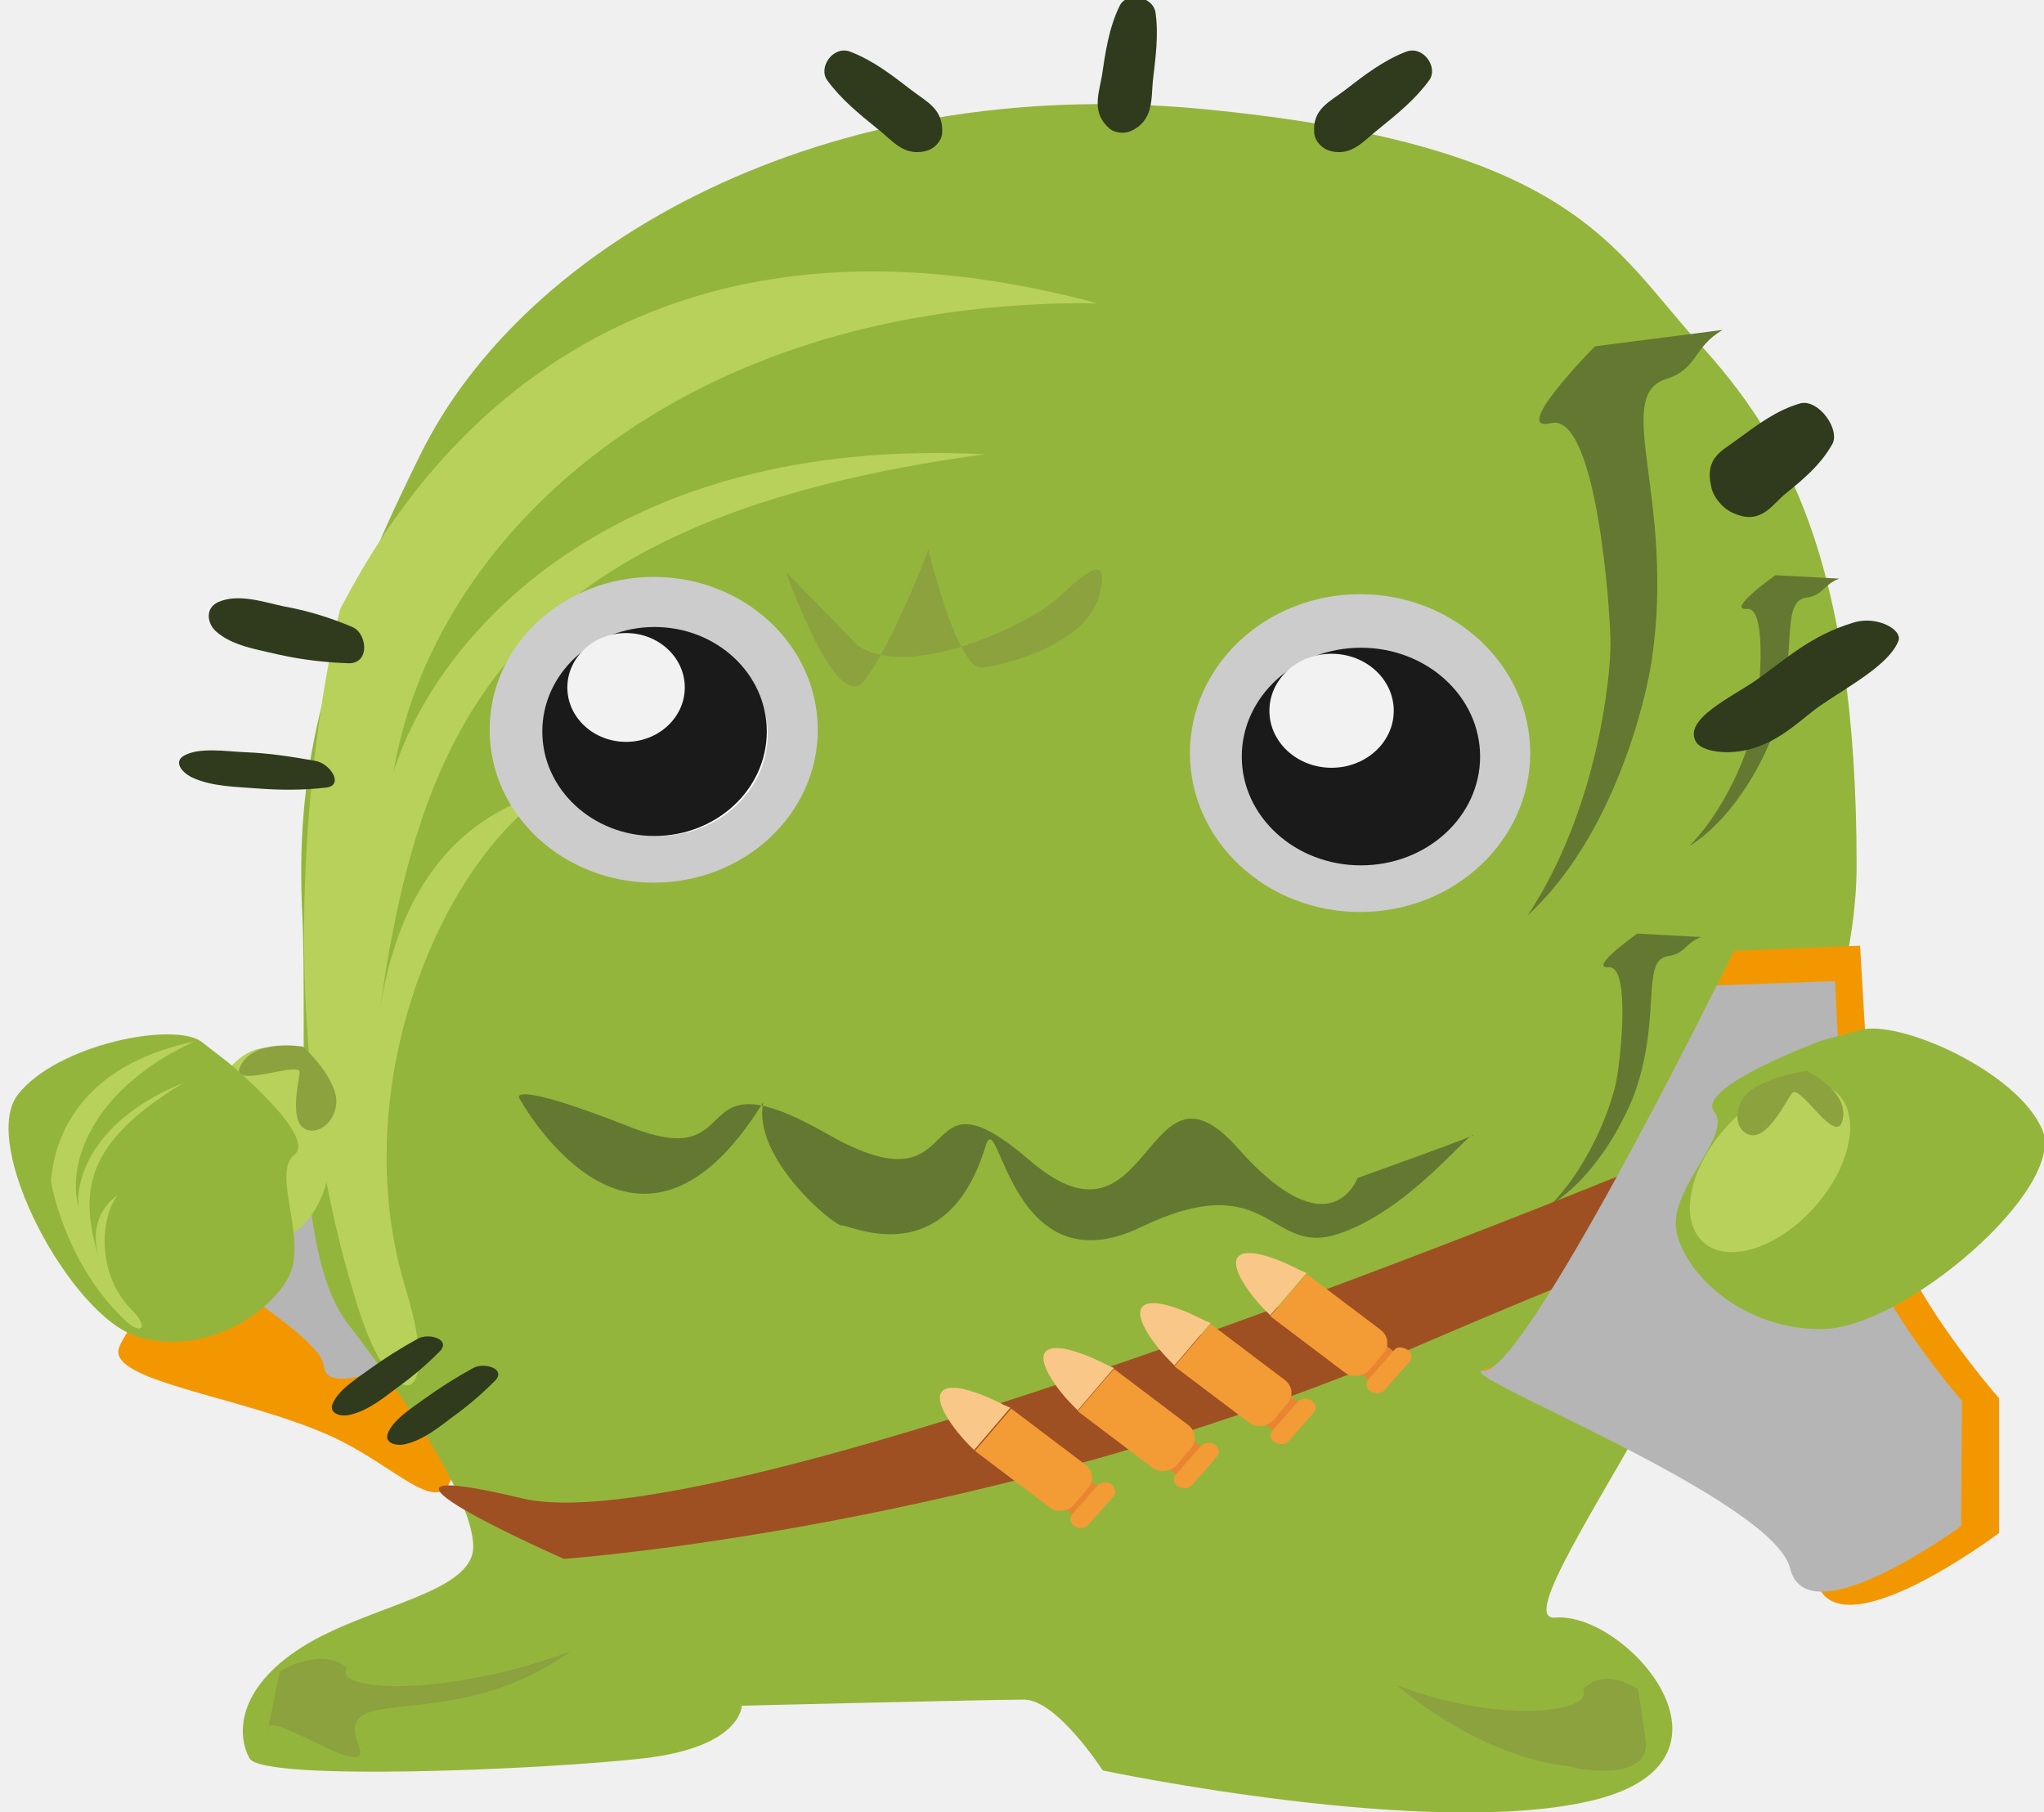
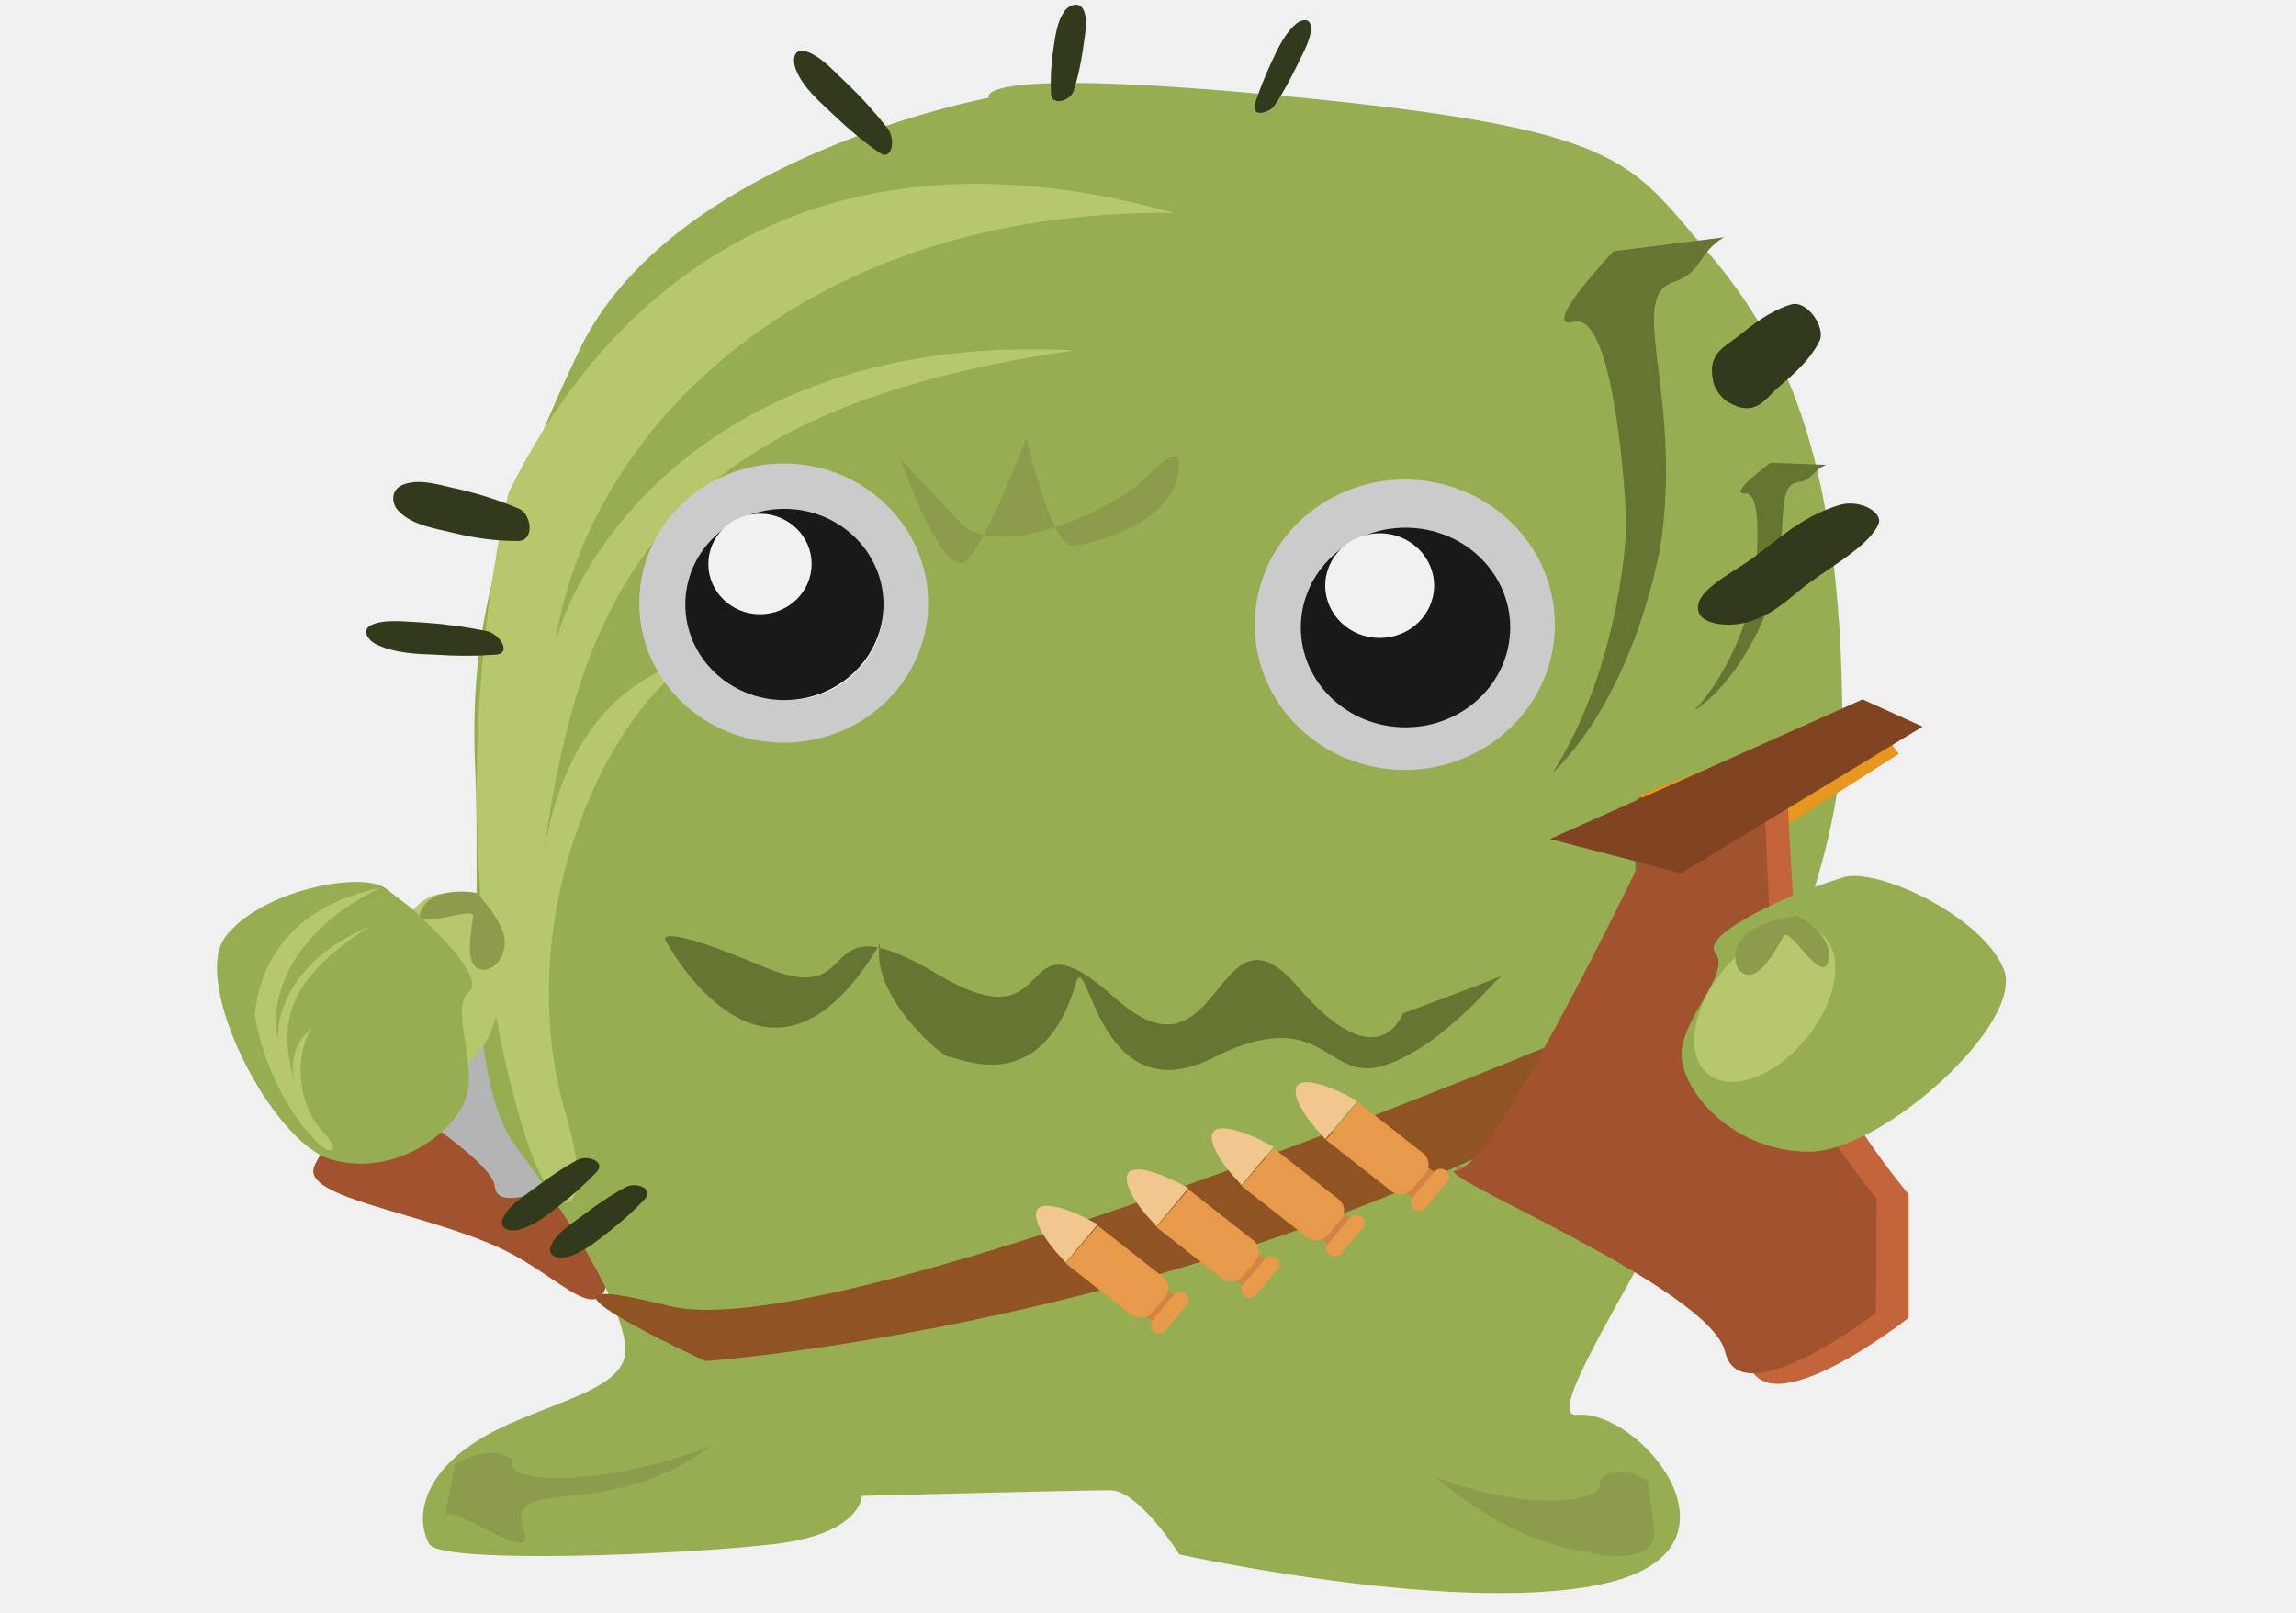
- <svg xmlns="http://www.w3.org/2000/svg" version="1.1" id="圖層_1" x="0px" y="0px" viewBox="0 0 236.7 209.8" style="enable-background:new 0 0 236.7 209.8;" xml:space="preserve">
+ <svg xmlns="http://www.w3.org/2000/svg" version="1.1" id="圖層_1" x="0px" y="0px" viewBox="0 0 329 231" style="enable-background:new 0 0 329 231;" xml:space="preserve">
  <style type="text/css">
- 	.st0{fill:#F39700;}
- 	.st1{fill:#B5B5B5;}
- 	.st2{fill:#94B53C;}
- 	.st3{fill:#637931;}
- 	.st4{fill:#8CA23E;}
- 	.st5{fill:#B8D15A;}
- 	.st6{fill:#2F3B1C;}
- 	.st7{fill:#CCCCCC;}
+ 	.st0{fill:#A0532C;}
+ 	.st1{fill:#B5B4B4;}
+ 	.st2{fill:#96AD52;}
+ 	.st3{fill:#657532;}
+ 	.st4{fill:#8C9C4C;}
+ 	.st5{fill:#B6C86B;}
+ 	.st6{fill:#313A1B;}
+ 	.st7{fill:#CBCBCB;}
	.st8{fill:#FFFFFF;}
- 	.st9{fill:#1A1A1A;}
- 	.st10{fill:#F2F2F2;}
- 	.st11{fill:#9F5023;}
- 	.st12{fill:#E98530;}
- 	.st13{fill:#F39B35;}
- 	.st14{fill:#F9C889;}
+ 	.st9{fill:#18191A;}
+ 	.st10{fill:#F1F1F1;}
+ 	.st11{fill:#905324;}
+ 	.st12{fill:#E7961F;}
+ 	.st13{fill:#C4643A;}
+ 	.st14{fill:#D38445;}
+ 	.st15{fill:#E69A4A;}
+ 	.st16{fill:#F2C78F;}
+ 	.st17{fill:#814422;}
</style>
+   <path class="st0" d="M81,123.2c0,0-10.5,13.9-15.5,19.3c-5,5.4-18.9,20.3-20.5,24.7c-1.6,4.4,15,6.4,26.2,11.4s17.3,16.2,16.1-4.4  C86.1,153.8,81,123.2,81,123.2z" />
+   <path class="st1" d="M72.3,137c0,0-14.5,19.6-16.8,19.2c-2.3-0.4,15.1,9.7,15.4,13.8c0.3,4.1,10.1-0.8,10.1-0.8l1.2-6.9  c0,0-5.1-8-4.5-13.2s1.3-11.3,1.3-11.3L72.3,137z" />
+   <path class="st2" d="M141.7,14c0,0-45.5,8.5-58.7,36.2s-15.7,43.1-14.9,60.1c0.8,17-1.7,43.9,5.8,53.9s15.7,23.1,15.7,29.3  s-13.2,7.7-21.5,13.1s-8.3,11.6-6.6,14.6s37.2,1.5,49.6,0s12.4-6.9,12.4-6.9s31.4-0.8,35.6-0.8c4.1,0,9.9,9.2,9.9,9.2  s41.7,9.2,62,3.9s3.9-24.7-5-23.9c-8.8,0.8,38-58.6,38-98.6s-9.1-56.2-19.8-68.6s-11.6-17-58.7-21.6S141.7,14,141.7,14z" />
+   <path class="st3" d="M247,34c-3.8,2.3-3,5-7.2,6.4c-6.7,2.2,1.1,15.8-1.7,36.7c-0.8,5.6-5,23.3-15.6,33.6  c8.8-13.9,10.5-31.3,10.5-35.6c0-4.3-1.8-30.4-7.4-29c-5.3,1.4,5.6-10.1,5.6-10.1L247,34z" />
+   <path class="st3" d="M244.2,113.6c-2,0.8-1.9,2.2-4.1,2.5c-3.5,0.5-0.9,7.8-4.2,17.7c-0.9,2.7-4.5,10.9-10.6,15  c5.5-6,7.9-14.3,8.3-16.4c0.4-2.1,1.9-14.9-1-14.7c-2.7,0.2,3.6-4.4,3.6-4.4L244.2,113.6z" />
+   <path class="st3" d="M261.7,66.6c-2,0.8-1.9,2.2-4.1,2.5c-3.5,0.5-0.9,7.8-4.2,17.7c-0.9,2.7-4.5,10.9-10.6,15  c5.5-6,7.9-14.3,8.3-16.4c0.4-2.1,1.9-14.9-1-14.7c-2.7,0.2,3.6-4.4,3.6-4.4L261.7,66.6z" />
+   <path class="st4" d="M63.7,217.6c-0.6-3.5,13.6,7.4,11.4,1.8c-3.3-8.5,11.9-1,26.7-12.2c-16.2,6.2-30.3,5.2-28.2,2.1  c-3.3-2.9-8.4,0.5-8.4,0.5L63.7,217.6z" />
+   <path class="st4" d="M227.6,222.3c0,0-9.9-0.4-21.9-10.7c13.3,5.3,25.1,3.5,23.4,0.6c2.8-3,7,0,7,0s0.6,3.5,0.9,6.9  C237.7,224.6,227.9,222.7,227.6,222.3z" />
+   <path class="st5" d="M72.9,70.5c5.2-10.1,29.1-58.5,95.3-40C114.7,30,84.3,62,79.6,91.8c5.3-17.4,27.1-44.1,74.4-41.6  C95.8,58.5,83.2,83.3,77.8,123c3.1-20.2,13.7-26.5,21.8-28.7c-13.5,8.5-26.5,38.5-18.5,65.4c4.6,15.7-1.7,16.9-6,2.5  C61.2,116.7,72.9,70.5,72.9,70.5z" />
+   <path class="st6" d="M254.7,55.6c2.2-1.9,4.6-3.9,6-6.7c1-1.9-1.7-5.9-4-5.3c-3,0.9-5.4,2.8-7.8,4.7c-1.9,1.5-4.3,2.4-3.4,6.4  c0.2,1.1,1.3,2.5,2.3,3C251.5,59.8,252.9,57.2,254.7,55.6z" />
+   <path class="st6" d="M263.4,72.4c-5.4,1.7-8.7,5-12.3,7.6c-3.2,2.3-9.2,5.1-7.5,8.1c0.6,0.9,2.2,1.4,4.1,1.4  c5.6-0.1,8.8-4.1,11.7-6.1c3.4-2.5,8.6-5.4,9.8-8.4C269.8,73.4,266.5,71.4,263.4,72.4z" />
+   <path class="st6" d="M74.4,72.9c-2.8-1.2-5.6-2.1-8.6-2.8c-2.5-0.5-5.7-1.7-8.2-0.6c-1.7,0.8-1.5,2.8-0.4,3.8c2,2,5.2,2.4,8,3.1  c2.9,0.7,5.8,1.1,8.8,1.1C76.7,77.7,76.2,73.7,74.4,72.9z" />
+   <path class="st6" d="M69.7,90.4c-3-0.6-5.9-1-8.9-1.2c-2.5-0.1-5.8-0.6-7.7,0.4c-1.3,0.7-0.4,2.2,1,2.8c2.6,1.2,5.6,1.3,8.4,1.4  c2.9,0.2,5.6,0.2,8.4,0C73.5,93.7,71.6,90.8,69.7,90.4z" />
+   <path class="st6" d="M127.2,18.4c-1.9-2.4-3.8-4.5-5.9-6.5c-1.8-1.7-4-4.2-6.1-4.6c-1.5-0.3-1.7,1.4-1.1,2.8  c1.1,2.6,3.4,4.5,5.4,6.4c2.1,2,4.1,3.7,6.4,5.3C127.8,23.3,128.4,20,127.2,18.4z" />
+   <path class="st6" d="M153.8,13.1c0.7-2.1,1.1-4.1,1.4-6.2c0.2-1.7,0.8-4.1,0-5.6c-0.6-1.1-2-0.6-2.6,0.2c-1.2,1.6-1.4,3.9-1.7,5.8  c-0.3,2.1-0.4,4-0.3,6.1C150.7,15.3,153.4,14.4,153.8,13.1z" />
+   <path class="st6" d="M182.7,15c1.3-1.9,2.3-3.9,3.3-5.9c0.8-1.7,2.1-3.9,1.8-5.5c-0.2-1.1-1.5-0.8-2.3,0c-1.6,1.5-2.5,3.6-3.4,5.5  c-0.9,2-1.7,3.9-2.3,5.9C179.3,16.8,181.9,16.3,182.7,15z" />
+   <path class="st6" d="M82.7,166.2c-2.2,1.2-4.2,2.6-6.2,4.1c-1.6,1.2-4,2.7-4.5,4.5c-0.4,1.2,1,1.7,2.3,1.4c2.3-0.6,4.2-2.2,6-3.6  c1.9-1.5,3.6-3,5.2-4.7C86.9,166.4,84.1,165.4,82.7,166.2z" />
+   <path class="st6" d="M89.6,170.1c-2.2,1.2-4.2,2.6-6.2,4.1c-1.6,1.2-4,2.7-4.5,4.5c-0.4,1.2,1,1.7,2.3,1.4c2.3-0.6,4.2-2.2,6-3.6  c1.9-1.5,3.6-3,5.2-4.7C93.8,170.2,91,169.3,89.6,170.1z" />
+   <ellipse class="st7" cx="112.3" cy="86.4" rx="20.7" ry="20" />
+   <ellipse class="st8" cx="112.8" cy="86.9" rx="13.8" ry="13.4" />
  <g>
-     <g>
-       <g>
-         <g>
-           <g>
-             <path class="st0" d="M46.9,117.1c0,0-9.7,12.3-14.3,17S15.3,152,13.8,156c-1.5,3.9,13.8,5.6,24.1,10.1s15.9,14.3,14.8-3.9       C51.6,144,46.9,117.1,46.9,117.1z" />
-             <path class="st1" d="M38.9,129.2c0,0-13.3,17.3-15.5,16.9c-2.1-0.4,13.9,8.5,14.1,12.1c0.3,3.6,9.3-0.7,9.3-0.7l1.1-6.1       c0,0-4.7-7.1-4.2-11.6s1.2-9.9,1.2-9.9L38.9,129.2z" />
-           </g>
-           <path class="st2" d="M48.7,52.6C36.5,77.1,34.3,90.7,35,105.7s-1.5,38.8,5.3,47.6s14.5,20.4,14.5,25.8s-12.2,6.8-19.8,11.6      s-7.6,10.2-6.1,12.9c1.5,2.7,34.2,1.3,45.6,0s11.4-6.1,11.4-6.1s28.9-0.7,32.7-0.7c3.8,0,9.1,8.2,9.1,8.2s38.3,8.1,57,3.4      s3.6-21.8-4.6-21.1c-8.1,0.7,34.9-51.7,34.9-87.1c0-35.4-8.4-49.7-18.3-60.5s-14.3-23-57.7-27.1S60.8,28.1,48.7,52.6z" />
-           <path class="st3" d="M199.5,38.2c-3.5,2-2.8,4.5-6.6,5.7c-6.2,2,1.1,13.9-1.6,32.4c-0.7,4.9-4.5,20.6-14.4,29.7      c8.1-12.2,9.6-27.6,9.6-31.4c0-3.8-1.6-26.9-6.9-25.6c-4.9,1.2,5.1-8.9,5.1-8.9L199.5,38.2z" />
-           <path class="st3" d="M197,108.5c-1.9,0.7-1.8,1.9-3.8,2.2c-3.2,0.4-0.8,6.8-3.8,15.6c-0.8,2.3-4.1,9.6-9.8,13.2      c5.1-5.3,7.3-12.6,7.6-14.5c0.4-1.9,1.7-13.2-0.9-13c-2.5,0.2,3.3-3.9,3.3-3.9L197,108.5z" />
-           <path class="st3" d="M213,67c-1.9,0.7-1.8,1.9-3.8,2.2c-3.2,0.4-0.8,6.8-3.8,15.6c-0.8,2.3-4.1,9.6-9.8,13.2      c5.1-5.3,7.3-12.6,7.6-14.5c0.4-1.9,1.7-13.2-0.9-13c-2.5,0.2,3.3-3.9,3.3-3.9L213,67z" />
-           <path class="st4" d="M31,200.4c-0.5-3.1,12.5,6.6,10.5,1.6c-3-7.5,10.9-0.9,24.6-10.8c-14.9,5.5-27.8,4.6-25.9,1.9      c-3-2.5-7.8,0.4-7.8,0.4L31,200.4z" />
-           <path class="st4" d="M181.8,204.5c0,0-9.1-0.3-20.1-9.4c12.2,4.7,23.1,3.1,21.6,0.5c2.6-2.7,6.4,0,6.4,0s0.5,3.1,0.9,6.1      C191,206.5,182.1,204.8,181.8,204.5z" />
-           <path class="st5" d="M39.4,70.5c4.8-8.9,26.7-51.7,87.6-35.4C77.8,34.7,49.9,63,45.6,89.3c4.9-15.4,24.9-38.9,68.4-36.7      c-53.5,7.3-65.1,29.2-70,64.3C46.8,99,56.5,93.5,64,91.5c-12.4,7.5-24.3,34-17,57.8c4.3,13.9-1.5,14.9-5.5,2.2      C28.7,111.3,39.4,70.5,39.4,70.5z" />
-           <path class="st6" d="M206.6,57.3c2.1-1.7,4.2-3.4,5.6-5.9c0.9-1.7-1.6-5.2-3.7-4.7c-2.8,0.8-5,2.5-7.2,4.1      c-1.8,1.4-4,2.1-3.1,5.7c0.2,1,1.2,2.2,2.1,2.7C203.7,61,205,58.7,206.6,57.3z" />
-           <path class="st6" d="M214.6,72.1c-5,1.5-8,4.4-11.3,6.7c-2.9,2-8.4,4.5-6.9,7.1c0.5,0.8,2,1.2,3.7,1.2c5.1-0.1,8.1-3.6,10.7-5.4      c3.2-2.2,7.9-4.7,9-7.4C220.5,73,217.4,71.2,214.6,72.1z" />
-           <path class="st6" d="M40.8,72.6c-2.6-1.1-5.2-1.9-8-2.4c-2.3-0.5-5.2-1.5-7.5-0.5c-1.6,0.7-1.3,2.5-0.3,3.4      c1.9,1.7,4.8,2.1,7.3,2.7c2.7,0.6,5.3,0.9,8.1,1C42.9,76.8,42.5,73.3,40.8,72.6z" />
-           <path class="st6" d="M36.5,88.1c-2.8-0.5-5.4-0.9-8.1-1c-2.3-0.1-5.3-0.6-7.1,0.4c-1.2,0.7-0.3,1.9,0.9,2.5      c2.3,1.1,5.2,1.1,7.7,1.3c2.7,0.2,5.2,0.2,7.8-0.1C39.9,91,38.3,88.4,36.5,88.1z" />
-           <path class="st6" d="M48.4,155c-2,1.1-3.9,2.3-5.7,3.6c-1.5,1.1-3.6,2.4-4.2,4c-0.4,1.1,1,1.5,2.1,1.2c2.1-0.5,3.9-2,5.5-3.2      c1.8-1.3,3.3-2.6,4.8-4.1C52.3,155.1,49.7,154.3,48.4,155z" />
-           <path class="st6" d="M54.8,158.4c-2,1.1-3.9,2.3-5.7,3.6c-1.5,1.1-3.6,2.4-4.2,4c-0.4,1.1,1,1.5,2.1,1.2c2.1-0.5,3.9-2,5.5-3.2      c1.8-1.3,3.3-2.6,4.8-4.1C58.7,158.5,56.1,157.7,54.8,158.4z" />
-           <ellipse class="st7" cx="75.7" cy="84.5" rx="19" ry="17.7" />
-           <ellipse class="st8" cx="76.2" cy="85" rx="12.7" ry="11.8" />
-           <g>
-             <ellipse class="st9" cx="75.8" cy="84.7" rx="13" ry="12.1" />
-             <ellipse class="st10" cx="72.5" cy="79.6" rx="6.8" ry="6.3" />
-           </g>
-           <g>
-             <ellipse class="st7" cx="157.5" cy="87.2" rx="19.7" ry="18.4" />
-             <ellipse class="st8" cx="158" cy="87.7" rx="13.1" ry="12.2" />
-           </g>
-           <path class="st3" d="M60.1,127.1c0,0,13.4,24.7,28.3,0.5c-1.4,6.4,8.2,14.4,9.1,14.3s12.2,5.7,16.7-9.4      c1.5-4.3,2.9,16.8,17.9,9.6c15-7.2,14.8,3.4,22.8,0.8c8-2.6,14.8-11.4,15.7-11.5s-13.4,5-13.4,5s-3.1,8.7-13.9-3.5      s-9.9,13.6-24,1.5s-6.5,6.6-23.5-3.1s-8.8,4.7-22.8-0.8C59,125,60.1,127.1,60.1,127.1z" />
-           <path class="st3" d="M194.1,204.9" />
-           <g>
-             <ellipse class="st5" cx="31.1" cy="132.5" rx="7.3" ry="11.2" />
-             <path class="st4" d="M35.1,121.2c0,0-5.5-1-7.2,2.1c-1.7,3.1,7-0.6,6.8,0.9c-0.2,1.5-1.2,5.9,0.8,6.6s4.2-2,3.2-4.6       C37.8,123.6,35.1,121.2,35.1,121.2z" />
-           </g>
-           <path class="st2" d="M26.4,123c0,0,10.4,8.6,7.7,10.7c-2.7,2.1,1.5,9.7-0.6,14s-9.7,9.4-17.5,7.1s-18.5-22.3-13.9-28.1      c4.6-5.8,18-8.4,21.2-6.1C26.4,123,26.4,123,26.4,123z" />
-           <path class="st5" d="M5.9,136.8c0.2-2.3,1.2-13,16.6-16.2c-11.2,5.1-14.9,13.6-13.4,19.2c-0.4-3.6,2-10.3,12.1-14.4      c-11.5,7-12,12.6-9.8,20.1c-1-3.8,0.6-5.9,2.2-7.1c-2.1,2.8-2.3,9.3,1.6,13.2c2.3,2.3,1,3.1-1,1C7.4,146,5.9,136.8,5.9,136.8z" />
-           <g>
-             <ellipse class="st9" cx="157.6" cy="87.6" rx="13.8" ry="12.6" />
-             <ellipse class="st10" cx="154.2" cy="82.3" rx="7.2" ry="6.6" />
-           </g>
-           <path class="st11" d="M199.6,131.2c0,0-114.7,48.1-139.1,42.3c-24.3-5.8,4.8,7,4.8,7s49.8-3.5,99-24.7s48-16.7,48-16.7      l-6.6-10.4" />
-           <g>
-             <path class="st0" d="M200.8,110.1c0,0-23.4,48.3-28.5,48.3s35.8,15.6,38,24.5s21.2-5.4,21.2-5.4l0-15.6       c0,0-13.9-15.6-14.6-27.2s-1.5-25.2-1.5-25.2L200.8,110.1z" />
-             <path class="st1" d="M198.8,114.1c0,0-22.1,44.6-26.9,44.6s33.4,14.7,35.4,22.9s19.8-4.9,19.8-4.9l0.1-14.5       c0,0-12.9-14.6-13.5-25.3s-1.2-23.3-1.2-23.3L198.8,114.1z" />
-           </g>
-           <path class="st2" d="M210.9,120.5c0,0-14.6,5.4-12.4,8.2c2.2,2.7-5.1,8.8-4.4,13.6c0.7,4.8,7.3,11.6,16.8,11.6      c9.5,0,28.5-16.3,25.6-23.1c-2.9-6.8-16.8-12.9-21.2-11.5C210.9,120.5,210.9,120.5,210.9,120.5z" />
-           <g>
-             <ellipse transform="matrix(0.6653 -0.7466 0.7466 0.6653 -32.3547 198.2876)" class="st5" cx="205" cy="135.2" rx="11.6" ry="6.9" />
-             <path class="st4" d="M209.2,124c0,0,4.9,2.3,4.2,5.6c-0.7,3.4-5-4.3-5.9-3c-0.9,1.3-2.9,5.4-4.9,4.8s-1.9-3.9,0.5-5.4       C205.6,124.5,209.2,124,209.2,124z" />
-           </g>
-           <g>
-             <polygon class="st12" points="127.9,172.7 125.1,176 122.1,173.8 125,170.5      " />
-             <path class="st13" d="M127.1,172l-2.9,3.3c-0.4,0.4-0.3,1.1,0.2,1.4s1.2,0.3,1.6-0.1l2.9-3.3c0.4-0.4,0.3-1.1-0.2-1.4       C128.2,171.5,127.5,171.6,127.1,172z" />
-             <path class="st13" d="M112.9,168l8.6,6.5c0.9,0.7,2.2,0.5,2.9-0.3l1.6-1.9c0.7-0.8,0.6-2-0.3-2.7l-8.6-6.5L112.9,168z" />
-             <path class="st14" d="M116.3,162.7c-2.1-1.1-6.1-2.8-7.2-1.6s1.5,4.6,3.1,6.2l0.6,0.6l4.2-4.9L116.3,162.7z" />
-           </g>
-           <g>
-             <polygon class="st12" points="139.9,168.1 137.1,171.4 134.1,169.2 137,165.9      " />
-             <path class="st13" d="M139.1,167.4l-2.9,3.3c-0.4,0.4-0.3,1.1,0.2,1.4s1.2,0.3,1.6-0.1l2.9-3.3c0.4-0.4,0.3-1.1-0.2-1.4       C140.2,166.9,139.5,167,139.1,167.4z" />
-             <path class="st13" d="M124.8,163.4l8.6,6.5c0.9,0.7,2.2,0.5,2.9-0.3l1.6-1.9c0.7-0.8,0.6-2-0.3-2.7l-8.6-6.5L124.8,163.4z" />
-             <path class="st14" d="M128.3,158.1c-2.1-1.1-6.1-2.8-7.2-1.6s1.5,4.6,3.1,6.2l0.6,0.6l4.2-4.9L128.3,158.1z" />
-           </g>
-           <g>
-             <polygon class="st12" points="151.1,162.9 148.2,166.2 145.3,164 148.1,160.7      " />
-             <path class="st13" d="M150.3,162.3l-2.9,3.3c-0.4,0.4-0.3,1.1,0.2,1.4s1.2,0.3,1.6-0.1l2.9-3.3c0.4-0.4,0.3-1.1-0.2-1.4       S150.7,161.8,150.3,162.3z" />
-             <path class="st13" d="M136,158.2l8.6,6.5c0.9,0.7,2.2,0.5,2.9-0.3l1.6-1.9c0.7-0.8,0.6-2-0.3-2.7l-8.6-6.5L136,158.2z" />
-             <path class="st14" d="M139.5,152.9c-2.1-1.1-6.1-2.8-7.2-1.6s1.5,4.6,3.1,6.2l0.6,0.6l4.2-4.9L139.5,152.9z" />
-           </g>
-           <g>
-             <polygon class="st12" points="162.2,157.1 159.3,160.4 156.4,158.1 159.2,154.8      " />
-             <path class="st13" d="M161.4,156.4l-2.9,3.3c-0.4,0.4-0.3,1.1,0.2,1.4s1.2,0.3,1.6-0.1l2.9-3.3c0.4-0.4,0.3-1.1-0.2-1.4       C162.4,155.9,161.7,155.9,161.4,156.4z" />
-             <path class="st13" d="M147.1,152.4l8.6,6.5c0.9,0.7,2.2,0.5,2.9-0.3l1.6-1.9c0.7-0.8,0.6-2-0.3-2.7l-8.6-6.5L147.1,152.4z" />
-             <path class="st14" d="M150.6,147.1c-2.1-1.1-6.1-2.8-7.2-1.6s1.5,4.6,3.1,6.2l0.6,0.6l4.2-4.9L150.6,147.1z" />
-           </g>
-           <path class="st4" d="M91,66.2c0,0,2.6,7.4,5.3,11.2c1.3,1.8,2.7,2.8,3.7,1.5c2.4-2.9,5.6-10.4,6.9-13.7c0.4-1,0.6-1.6,0.6-1.6      s1.4,5.9,3.2,10c1,2.2,2,3.8,3,3.7c2.9-0.3,12.2-2.8,13.6-8.4c1.5-5.7-2.4-1.8-5.1,0.6c-2.6,2.4-16.4,9.4-22.8,5.3" />
-         </g>
-       </g>
-     </g>
-     <path class="st6" d="M159.7,14.9c2.1-1.7,4.2-3.4,5.8-5.6c1.1-1.5-0.7-4.1-2.7-3.3c-2.6,1-4.8,2.7-7,4.4c-1.8,1.4-3.9,2.2-3.6,5.1   c0.1,0.8,0.8,1.6,1.6,1.9C156.5,18.3,158,16.2,159.7,14.9z" />
-     <path class="st6" d="M133.5,9.4c0.3-2.6,0.7-5.4,0.3-8c-0.3-1.8-3.4-2.5-4.2-0.6c-1.2,2.5-1.6,5.3-2,8c-0.4,2.2-1.2,4.3,0.9,6.1   c0.6,0.5,1.7,0.6,2.4,0.3C133.6,14,133.3,11.5,133.5,9.4z" />
-     <path class="st6" d="M101.6,14.9c-2.1-1.7-4.2-3.4-5.8-5.6c-1.1-1.5,0.7-4.1,2.7-3.3c2.6,1,4.8,2.7,7,4.4c1.8,1.4,3.8,2.2,3.6,5.1   c-0.1,0.8-0.8,1.6-1.6,1.9C104.7,18.3,103.3,16.2,101.6,14.9z" />
+     <ellipse class="st9" cx="112.4" cy="86.6" rx="14.2" ry="13.7" />
+     <ellipse class="st10" cx="108.9" cy="80.8" rx="7.4" ry="7.2" />
  </g>
+   <g>
+     <ellipse class="st7" cx="201.3" cy="89.5" rx="21.5" ry="20.8" />
+     <ellipse class="st8" cx="201.9" cy="90" rx="14.3" ry="13.9" />
+   </g>
+   <path class="st3" d="M95.3,134.6c0,0,14.6,28,30.8,0.6c-1.5,7.3,8.9,16.3,9.9,16.2c1-0.1,13.3,6.4,18.2-10.7  c1.7-4.9,3.2,19,19.5,10.9c16.3-8.2,16.1,3.9,24.8,1s16.1-12.9,17-13s-14.5,5.6-14.5,5.6s-3.4,9.8-15.1-3.9  c-11.8-13.7-10.8,15.4-26.1,1.7c-15.3-13.7-7.1,7.5-25.6-3.5s-9.6,5.4-24.8-1S95.3,134.6,95.3,134.6z" />
+   <path class="st3" d="M241,222.8" />
+   <g>
+     <ellipse class="st5" cx="63.8" cy="140.7" rx="7.9" ry="12.7" />
+     <path class="st4" d="M68.2,127.9c0,0-6-1.1-7.8,2.4s7.6-0.7,7.4,1s-1.3,6.7,0.8,7.5s4.5-2.2,3.5-5.2   C71.1,130.7,68.2,127.9,68.2,127.9z" />
+   </g>
+   <path class="st2" d="M58.8,130c0,0,11.3,9.8,8.4,12.1c-2.9,2.4,1.6,10.9-0.7,15.9s-10.5,10.6-19.1,8.1c-8.5-2.5-20.1-25.3-15.1-31.9  s19.5-9.5,23-6.9C58.8,130,58.8,130,58.8,130z" />
+   <path class="st5" d="M36.5,145.5c0.3-2.6,1.3-14.8,18-18.3C42.3,133,38.3,142.6,39.9,149c-0.4-4,2.2-11.7,13.1-16.3  c-12.5,8-13.1,14.3-10.7,22.7c-1.1-4.3,0.7-6.7,2.4-8.1c-2.3,3.2-2.5,10.5,1.7,15c2.5,2.6,1.1,3.5-1.1,1.2  C38,156,36.5,145.5,36.5,145.5z" />
+   <g>
+     <ellipse class="st9" cx="201.4" cy="89.9" rx="15" ry="14.3" />
+     <ellipse class="st10" cx="197.7" cy="83.9" rx="7.8" ry="7.5" />
+   </g>
+   <path class="st11" d="M247.1,139.3c0,0-124.8,54.4-151.2,47.8c-26.5-6.6,5.2,7.9,5.2,7.9s54.2-3.9,107.7-27.9s52.2-18.9,52.2-18.9  l-7.1-11.7" />
+   <polygon class="st12" points="234.9,113.9 267.1,101.3 272.1,108 246.3,124.4 " />
+   <path class="st13" d="M240.2,112.6c0,0-25.4,54.7-31,54.7s38.9,17.7,41.3,27.7s23-6.2,23-6.2v-17.7c0,0-15.1-17.7-15.9-30.8  c-0.8-13.1-1.6-28.5-1.6-28.5L240.2,112.6z" />
+   <path class="st0" d="M238.1,117.2c0,0-24.1,50.6-29.3,50.5c-5.2,0,36.3,16.7,38.4,26c2.2,9.3,21.6-5.6,21.6-5.6l0.1-16.4  c0,0-14-16.5-14.7-28.7c-0.7-12.1-1.3-26.4-1.3-26.4L238.1,117.2z" />
+   <path class="st2" d="M259.3,127.3c0,0-15.9,6.2-13.5,9.2c2.4,3.1-5.6,10-4.8,15.4c0.8,5.4,7.9,13.1,18.3,13.1s31-18.5,27.8-26.2  c-3.2-7.7-18.3-14.6-23-13.1C259.3,127.3,259.3,127.3,259.3,127.3z" />
+   <g>
+     <ellipse transform="matrix(0.6331 -0.7741 0.7741 0.6331 -18.6146 248.5519)" class="st5" cx="252.9" cy="143.9" rx="12.9" ry="7.7" />
+     <path class="st4" d="M257.5,131.2c0,0,5.3,2.6,4.5,6.4c-0.8,3.8-5.5-4.9-6.4-3.5c-0.9,1.5-3.2,6.1-5.4,5.5s-2.1-4.4,0.6-6.2   S257.5,131.2,257.5,131.2z" />
+   </g>
+   <g>
+     <polygon class="st14" points="169.1,186.3 166,190 162.8,187.5 165.9,183.8  " />
+     <path class="st15" d="M168.2,185.5l-3.1,3.7c-0.4,0.5-0.3,1.2,0.2,1.6c0.5,0.4,1.3,0.3,1.7-0.2l3.1-3.7c0.4-0.5,0.3-1.2-0.2-1.6   C169.4,185,168.6,185,168.2,185.5z" />
+     <path class="st15" d="M152.7,181l9.3,7.3c1,0.8,2.4,0.6,3.1-0.3l1.8-2.1c0.8-0.9,0.6-2.3-0.3-3l-9.3-7.3L152.7,181z" />
+     <path class="st16" d="M156.5,175c-2.3-1.3-6.7-3.1-7.8-1.8c-1.1,1.4,1.6,5.2,3.4,7l0.6,0.7l4.6-5.5L156.5,175z" />
+   </g>
+   <g>
+     <polygon class="st14" points="182.1,181.1 179,184.9 175.8,182.3 178.9,178.6  " />
+     <path class="st15" d="M181.2,180.4l-3.1,3.7c-0.4,0.5-0.3,1.2,0.2,1.6c0.5,0.4,1.3,0.3,1.7-0.2l3.1-3.7c0.4-0.5,0.3-1.2-0.2-1.6   C182.4,179.8,181.7,179.9,181.2,180.4z" />
+     <path class="st15" d="M165.7,175.8l9.3,7.3c1,0.8,2.4,0.6,3.1-0.3l1.8-2.1c0.8-0.9,0.6-2.3-0.3-3l-9.3-7.3L165.7,175.8z" />
+     <path class="st16" d="M169.5,169.8c-2.3-1.3-6.7-3.1-7.8-1.8c-1.1,1.4,1.6,5.2,3.4,7l0.6,0.7l4.6-5.5L169.5,169.8z" />
+   </g>
+   <g>
+     <polygon class="st14" points="194.3,175.3 191.2,179 188,176.5 191.1,172.7  " />
+     <path class="st15" d="M193.4,174.5l-3.1,3.7c-0.4,0.5-0.3,1.2,0.2,1.6c0.5,0.4,1.3,0.3,1.7-0.2l3.1-3.7c0.4-0.5,0.3-1.2-0.2-1.6   C194.6,173.9,193.8,174,193.4,174.5z" />
+     <path class="st15" d="M177.9,169.9l9.3,7.3c1,0.8,2.4,0.6,3.1-0.3l1.8-2.1c0.8-0.9,0.6-2.3-0.3-3l-9.3-7.3L177.9,169.9z" />
+     <path class="st16" d="M181.7,163.9c-2.3-1.3-6.7-3.1-7.8-1.8c-1.1,1.4,1.6,5.2,3.4,7l0.6,0.7l4.6-5.5L181.7,163.9z" />
+   </g>
+   <polygon class="st17" points="222.1,120.2 266.9,100.2 275.5,104.1 240.9,125.1 " />
+   <g>
+     <polygon class="st14" points="206.4,168.6 203.2,172.4 200,169.8 203.1,166.1  " />
+     <path class="st15" d="M205.5,167.9l-3.1,3.7c-0.4,0.5-0.3,1.2,0.2,1.6c0.5,0.4,1.3,0.3,1.7-0.2l3.1-3.7c0.4-0.5,0.3-1.2-0.2-1.6   C206.6,167.3,205.9,167.4,205.5,167.9z" />
+     <path class="st15" d="M190,163.3l9.3,7.3c1,0.8,2.4,0.6,3.1-0.3l1.8-2.1c0.8-0.9,0.6-2.3-0.3-3l-9.3-7.3L190,163.3z" />
+     <path class="st16" d="M193.7,157.3c-2.3-1.3-6.7-3.1-7.8-1.8c-1.1,1.4,1.6,5.2,3.4,7l0.6,0.7l4.6-5.5L193.7,157.3z" />
+   </g>
+   <path class="st4" d="M129,65.7c0,0,2.9,8.4,5.8,12.6c1.4,2.1,2.9,3.1,4,1.7c2.7-3.3,6.1-11.8,7.6-15.5c0.4-1.1,0.7-1.8,0.7-1.8  s1.5,6.7,3.4,11.3c1,2.5,2.2,4.3,3.3,4.2c3.2-0.4,13.2-3.1,14.8-9.5s-2.7-2-5.5,0.7c-2.9,2.7-17.9,10.7-24.9,6.1" />
</svg>
